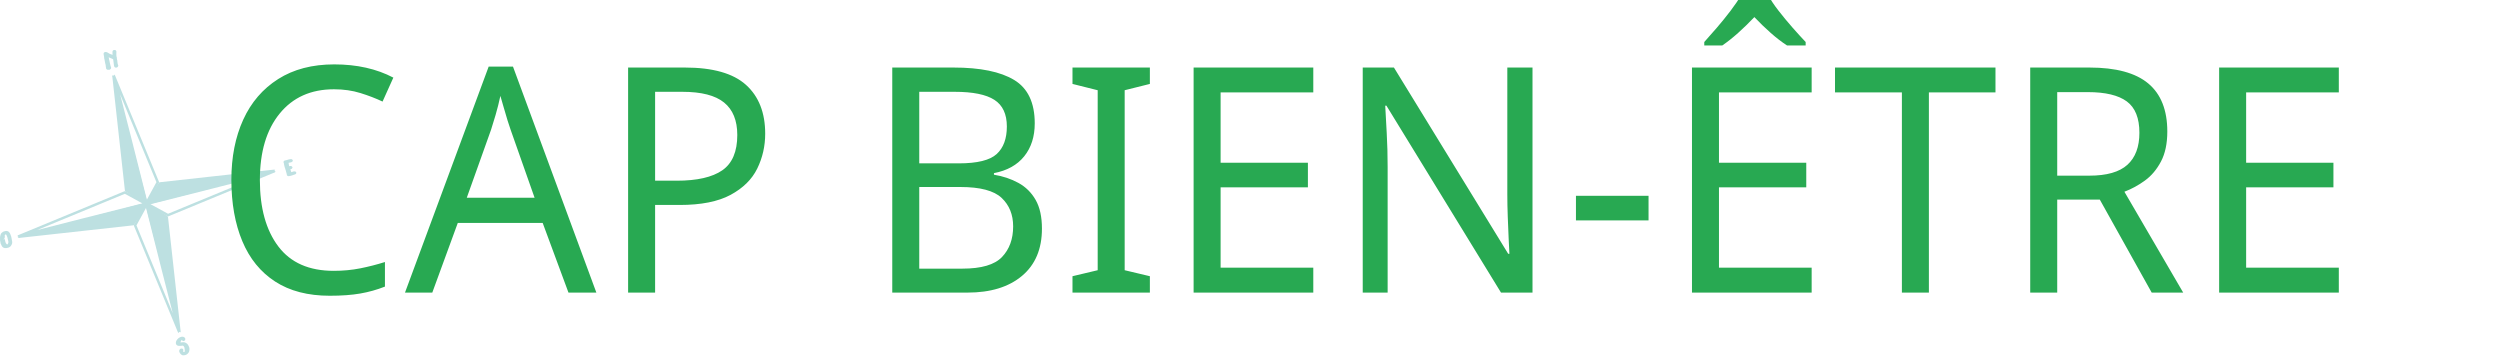
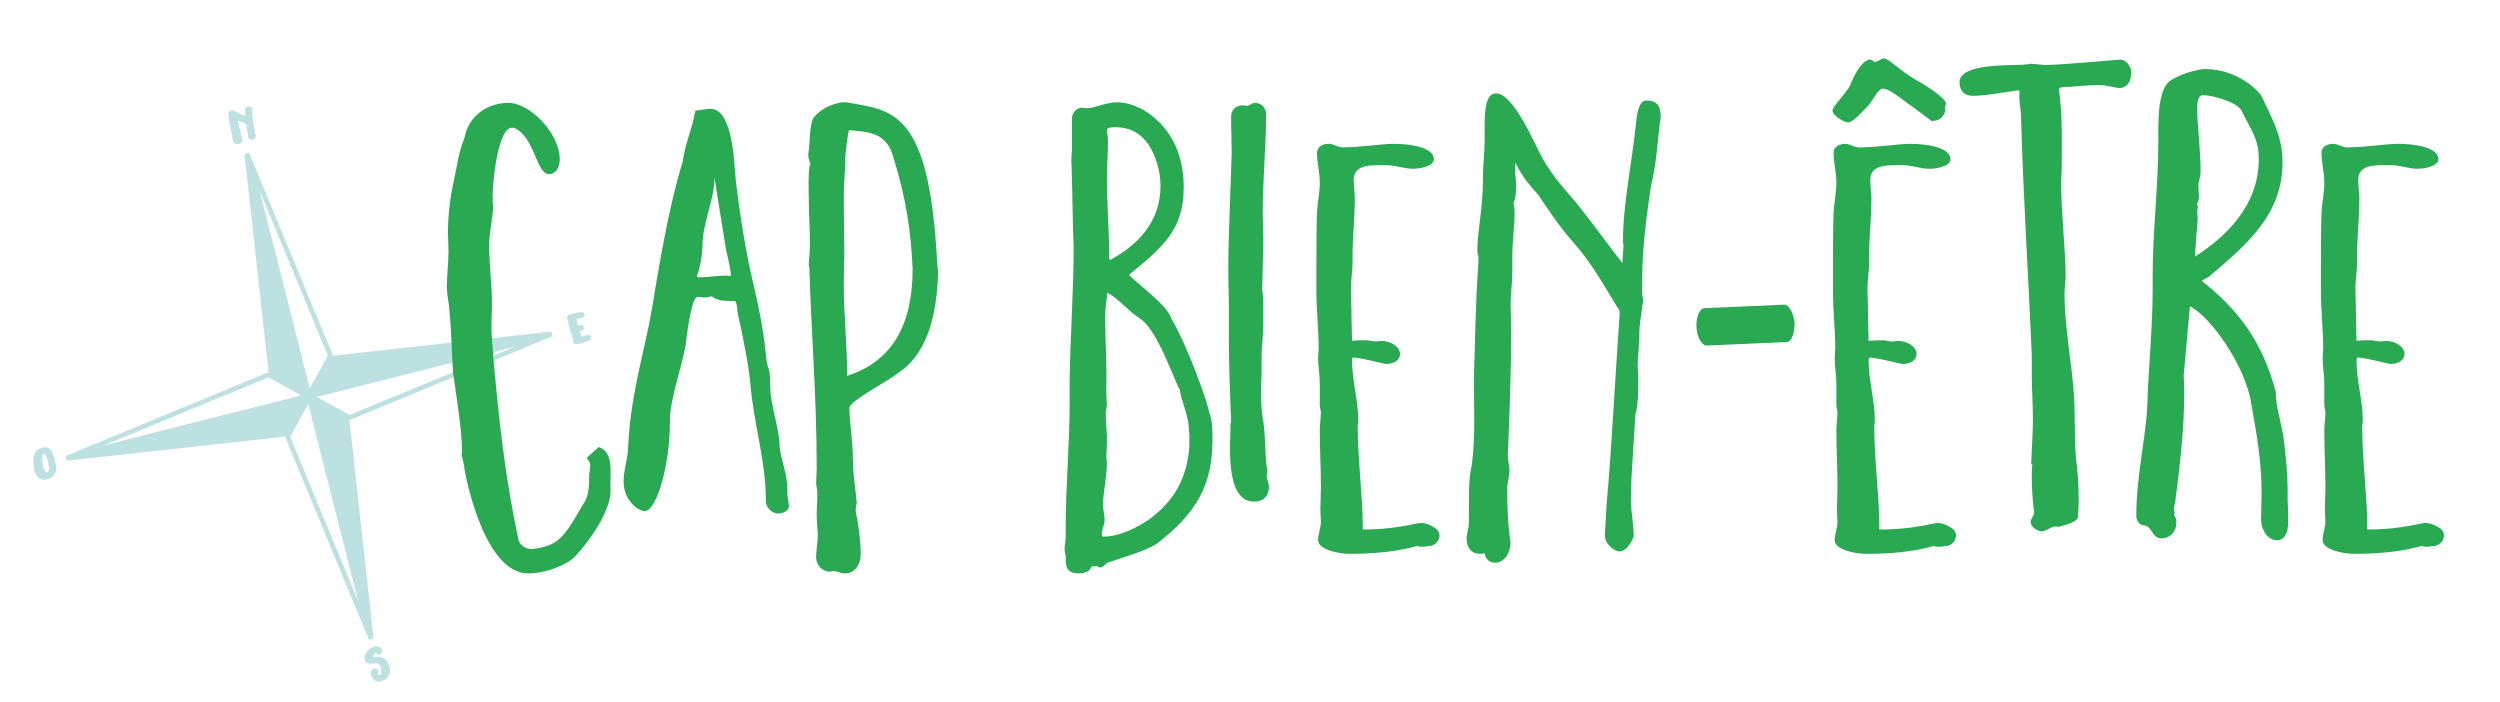
- <svg xmlns="http://www.w3.org/2000/svg" viewBox="0 0 2131.273 302.934">
-   <style type="text/css" id="style122">
-     .st0{fill:#BDE0E1;stroke:#BDE0E1;stroke-width:2.134;stroke-linecap:round;stroke-linejoin:round;stroke-miterlimit:10;} .st1{fill:none;stroke:#BDE0E1;stroke-width:2.134;stroke-linecap:round;stroke-linejoin:round;stroke-miterlimit:10;} .st2{fill:#28A952;} .st3{font-family:'ToolboxHeartstrings';} .st4{font-size:268.726px;} .st5{letter-spacing:2.1;}
-   </style>
-   <g id="g172" transform="translate(-15.0833,-5.685058)">
-     <g id="g128">
-       <path class="st0" d="m 111.82,70.17 10.8,97.81 17.06,10.92 c 0,0 -28.55,-109.14 -27.86,-108.73 z" id="path124" style="fill:#bde0e1;stroke:#bde0e1;stroke-width:2.134;stroke-linecap:round;stroke-linejoin:round;stroke-miterlimit:10" />
-       <path class="st1" d="m 112.05,70.11 37.57,90.95 -9.71,17.78 c 0,0 -27.45,-109.42 -27.86,-108.73 z" id="path126" style="fill:none;stroke:#bde0e1;stroke-width:2.134;stroke-linecap:round;stroke-linejoin:round;stroke-miterlimit:10" />
-     </g>
-     <g id="g134">
-       <path class="st0" d="m 168.05,288.66 -10.8,-97.81 -17.06,-10.92 c 0,0 28.55,109.14 27.86,108.73 z" id="path130" style="fill:#bde0e1;stroke:#bde0e1;stroke-width:2.134;stroke-linecap:round;stroke-linejoin:round;stroke-miterlimit:10" />
-       <path class="st1" d="m 167.82,288.72 -37.57,-90.95 9.71,-17.78 c 0,0 27.45,109.42 27.86,108.73 z" id="path132" style="fill:none;stroke:#bde0e1;stroke-width:2.134;stroke-linecap:round;stroke-linejoin:round;stroke-miterlimit:10" />
-     </g>
-     <g id="g140">
-       <path class="st0" d="m 30.69,207.53 97.81,-10.8 10.92,-17.06 c 0,0 -109.14,28.55 -108.73,27.86 z" id="path136" style="fill:#bde0e1;stroke:#bde0e1;stroke-width:2.134;stroke-linecap:round;stroke-linejoin:round;stroke-miterlimit:10" />
-       <path class="st1" d="m 30.63,207.3 90.95,-37.57 17.78,9.71 c 0,0 -109.42,27.45 -108.73,27.86 z" id="path138" style="fill:none;stroke:#bde0e1;stroke-width:2.134;stroke-linecap:round;stroke-linejoin:round;stroke-miterlimit:10" />
-     </g>
-     <g id="g146">
-       <path class="st0" d="m 249.18,151.3 -97.81,10.8 -10.92,17.06 c 0,0 109.14,-28.55 108.73,-27.86 z" id="path142" style="fill:#bde0e1;stroke:#bde0e1;stroke-width:2.134;stroke-linecap:round;stroke-linejoin:round;stroke-miterlimit:10" />
-       <path class="st1" d="m 249.24,151.53 -90.95,37.57 -17.78,-9.71 c 0,0 109.42,-27.45 108.73,-27.86 z" id="path144" style="fill:none;stroke:#bde0e1;stroke-width:2.134;stroke-linecap:round;stroke-linejoin:round;stroke-miterlimit:10" />
-     </g>
-     <g id="g152">
-       <g id="g150">
-         <path class="st0" d="m 113.2,51.62 c -0.02,0.87 0.01,1.9 0.22,2.73 0.04,0.17 0.1,0.52 0.21,0.58 v 0.11 c 0.01,0.28 -0.02,0.61 0.04,0.85 0,0.02 0.01,0.05 0.02,0.07 0.08,0.3 0.06,0.6 0.14,0.9 0.06,0.12 0.1,0.26 0.13,0.41 0.08,0.31 0.17,0.66 0.1,0.96 l 0.26,1.82 c 0.05,0.2 0.08,0.42 0.13,0.62 0.08,0.33 0.31,0.64 0.4,0.97 0,0.02 -0.14,0.49 -0.62,0.62 -0.14,0.04 -0.75,0.02 -0.82,-0.27 0,-0.02 -0.01,-0.03 -0.01,-0.05 l -0.13,-0.85 c -0.17,-1.84 -0.49,-3.65 -0.71,-5.44 0,-0.02 -0.01,-0.03 -0.01,-0.05 -0.01,-0.05 -0.05,-0.09 -0.12,-0.11 -0.87,-0.46 -1.68,-0.94 -2.69,-1.27 -0.72,-0.22 -1.53,-0.61 -2.08,-0.88 -0.52,-0.17 -0.88,-0.29 -1.31,-0.56 l -0.07,-0.04 c 0.01,0.03 0.01,0.05 0.02,0.08 0.01,0.05 0.03,0.12 0.04,0.17 0.06,0.13 0.1,0.26 0.16,0.38 0.04,0.17 0.06,0.34 -0.02,0.52 0.08,0.08 0.11,0.18 0.13,0.28 0.09,0.36 0.09,0.81 0.19,1.2 0.04,0.15 0.07,0.28 0.11,0.43 0.08,0.31 0.08,0.65 0.15,0.95 0.06,0.25 0.15,0.49 0.21,0.72 0.3,1.16 0.52,2.39 0.73,3.53 0.03,0.12 0.16,0.28 0.19,0.38 0.04,0.17 -0.02,0.38 0.02,0.54 0.13,0.51 0.3,1.03 0.55,1.45 0.07,0.28 -0.13,0.65 -0.64,0.78 -0.25,0.06 -0.51,0.01 -0.53,-0.09 l -0.04,-0.03 c 0,-0.02 0,-0.02 0,-0.02 -0.08,0.04 -0.14,0.05 -0.22,0.07 -0.42,0.11 -0.72,0.01 -0.78,-0.26 -0.03,-0.13 0.04,-0.29 0.01,-0.44 -0.1,-0.5 -0.35,-1.14 -0.27,-1.64 0,-0.83 -0.31,-1.67 -0.51,-2.44 -0.22,-1.09 -0.48,-2.21 -0.61,-3.32 0,-0.02 -0.01,-0.05 -0.02,-0.07 -0.02,-0.07 -0.03,-0.12 -0.07,-0.16 v -0.02 c -0.03,-0.01 -0.04,-0.03 -0.05,-0.06 -0.13,-0.5 -0.04,-1.33 -0.21,-2.01 -0.01,-0.03 -0.02,-0.08 -0.03,-0.13 -0.08,-0.33 -0.09,-0.68 -0.17,-1.01 -0.03,-0.12 -0.06,-0.23 -0.08,-0.33 -0.11,-0.43 -0.26,-1.01 0.3,-1.15 0.9,-0.23 2.31,0.94 2.8,1.22 0.64,0.38 1.45,0.62 1.97,0.8 0.93,0.34 1.81,0.74 2.74,1.1 l -0.07,-0.51 c -0.01,-0.03 -0.05,-0.06 -0.05,-0.09 -0.27,-1.04 -0.11,-2.32 -0.19,-3.44 -0.02,-0.21 -0.06,-0.69 0.34,-0.79 0.59,-0.15 0.78,-0.01 0.85,0.28 -0.05,0.66 0.09,1.33 -0.03,2.01 z" id="path148" style="fill:#bde0e1;stroke:#bde0e1;stroke-width:2.134;stroke-linecap:round;stroke-linejoin:round;stroke-miterlimit:10" />
+ <svg xmlns="http://www.w3.org/2000/svg" viewBox="0 0 1132.19 317.69">
+   <g>
+     <g data-type="compass">
+       <g>
+         <path fill="#bde0e1" stroke="#bde0e1" stroke-width="2.134" stroke-linecap="round" stroke-linejoin="round" stroke-miterlimit="10" d="M111.82,70.17l10.8,97.81l17.06,10.92C139.68,178.9,111.13,69.76,111.82,70.17z" />
+         <path fill="none" stroke="#bde0e1" stroke-width="2.134" stroke-linecap="round" stroke-linejoin="round" stroke-miterlimit="10" d="M112.05,70.11l37.57,90.95l-9.71,17.78C139.91,178.84,112.46,69.42,112.05,70.11z" />
+       </g>
+       <g>
+         <path fill="#bde0e1" stroke="#bde0e1" stroke-width="2.134" stroke-linecap="round" stroke-linejoin="round" stroke-miterlimit="10" d="M168.05,288.66l-10.8-97.81l-17.06-10.92C140.19,179.93,168.74,289.07,168.05,288.66z" />
+         <path fill="none" stroke="#bde0e1" stroke-width="2.134" stroke-linecap="round" stroke-linejoin="round" stroke-miterlimit="10" d="M167.82,288.72l-37.57-90.95l9.71-17.78C139.96,179.99,167.41,289.41,167.82,288.72z" />
+       </g>
+       <g>
+         <path fill="#bde0e1" stroke="#bde0e1" stroke-width="2.134" stroke-linecap="round" stroke-linejoin="round" stroke-miterlimit="10" d="M30.69,207.53l97.81-10.8l10.92-17.06C139.42,179.67,30.28,208.22,30.69,207.53z" />
+         <path fill="none" stroke="#bde0e1" stroke-width="2.134" stroke-linecap="round" stroke-linejoin="round" stroke-miterlimit="10" d="M30.63,207.3l90.95-37.57l17.78,9.71C139.36,179.44,29.94,206.89,30.63,207.3z" />
+       </g>
+       <g>
+         <path fill="#bde0e1" stroke="#bde0e1" stroke-width="2.134" stroke-linecap="round" stroke-linejoin="round" stroke-miterlimit="10" d="M249.18,151.3l-97.81,10.8l-10.92,17.06C140.45,179.16,249.59,150.61,249.18,151.3z" />
+         <path fill="none" stroke="#bde0e1" stroke-width="2.134" stroke-linecap="round" stroke-linejoin="round" stroke-miterlimit="10" d="M249.24,151.53l-90.95,37.57l-17.78-9.71C140.51,179.39,249.93,151.94,249.24,151.53z" />
+       </g>
+       <g>
+         <g>
+           <path fill="#bde0e1" stroke="#bde0e1" stroke-width="2.134" stroke-linecap="round" stroke-linejoin="round" stroke-miterlimit="10" d="M113.2,51.62c-0.02,0.87,0.01,1.9,0.22,2.73c0.04,0.17,0.1,0.52,0.21,0.58v0.11 c0.01,0.28-0.02,0.61,0.04,0.85c0,0.02,0.01,0.05,0.02,0.07c0.08,0.3,0.06,0.6,0.14,0.9c0.06,0.12,0.1,0.26,0.13,0.41 c0.08,0.31,0.17,0.66,0.1,0.96l0.26,1.82c0.05,0.2,0.08,0.42,0.13,0.62c0.08,0.33,0.31,0.64,0.4,0.97 c0,0.02-0.14,0.49-0.62,0.62c-0.14,0.04-0.75,0.02-0.82-0.27c0-0.02-0.01-0.03-0.01-0.05l-0.13-0.85 c-0.17-1.84-0.49-3.65-0.71-5.44c0-0.02-0.01-0.03-0.01-0.05c-0.01-0.05-0.05-0.09-0.12-0.11c-0.87-0.46-1.68-0.94-2.69-1.27 c-0.72-0.22-1.53-0.61-2.08-0.88c-0.52-0.17-0.88-0.29-1.31-0.56l-0.07-0.04c0.01,0.03,0.01,0.05,0.02,0.08 c0.01,0.05,0.03,0.12,0.04,0.17c0.06,0.13,0.1,0.26,0.16,0.38c0.04,0.17,0.06,0.34-0.02,0.52c0.08,0.08,0.11,0.18,0.13,0.28 c0.09,0.36,0.09,0.81,0.19,1.2c0.04,0.15,0.07,0.28,0.11,0.43c0.08,0.31,0.08,0.65,0.15,0.95c0.06,0.25,0.15,0.49,0.21,0.72 c0.3,1.16,0.52,2.39,0.73,3.53c0.03,0.12,0.16,0.28,0.19,0.38c0.04,0.17-0.02,0.38,0.02,0.54c0.13,0.51,0.3,1.03,0.55,1.45 c0.07,0.28-0.13,0.65-0.64,0.78c-0.25,0.06-0.51,0.01-0.53-0.09l-0.04-0.03c0-0.02,0-0.02,0-0.02 c-0.08,0.04-0.14,0.05-0.22,0.07c-0.42,0.11-0.72,0.01-0.78-0.26c-0.03-0.13,0.04-0.29,0.01-0.44c-0.1-0.5-0.35-1.14-0.27-1.64 c0-0.83-0.31-1.67-0.51-2.44c-0.22-1.09-0.48-2.21-0.61-3.32c0-0.02-0.01-0.05-0.02-0.07c-0.02-0.07-0.03-0.12-0.07-0.16v-0.02 c-0.03-0.01-0.04-0.03-0.05-0.06c-0.13-0.5-0.04-1.33-0.21-2.01c-0.01-0.03-0.02-0.08-0.03-0.13c-0.08-0.33-0.09-0.68-0.17-1.01 c-0.03-0.12-0.06-0.23-0.08-0.33c-0.11-0.43-0.26-1.01,0.3-1.15c0.9-0.23,2.31,0.94,2.8,1.22c0.64,0.38,1.45,0.62,1.97,0.8 c0.93,0.34,1.81,0.74,2.74,1.1l-0.07-0.51c-0.01-0.03-0.05-0.06-0.05-0.09c-0.27-1.04-0.11-2.32-0.19-3.44 c-0.02-0.21-0.06-0.69,0.34-0.79c0.59-0.15,0.78-0.01,0.85,0.28C113.18,50.27,113.32,50.94,113.2,51.62z" />
+         </g>
+       </g>
+       <g>
+         <g>
+           <path fill="#bde0e1" stroke="#bde0e1" stroke-width="2.134" stroke-linecap="round" stroke-linejoin="round" stroke-miterlimit="10" d="M175.42,304.61c-0.12,0.23-0.11,0.49-0.21,0.69c-0.55,0.88-1.14,1.74-2.63,2.12 c-0.65,0.17-1.89,0.24-2.24-0.2c-0.29-0.33-0.75-0.6-0.95-1.03c-0.14-0.3-0.36-0.58-0.44-0.89c-0.11-0.45,0.06-1.28,0.71-1.45 c0.39-0.1,0.64,0.05,0.7,0.28c0.07,0.26-0.59,0.52-0.49,0.9c0.14,0.56,0.93,1.75,1.73,1.73c0.29-0.02,0.59-0.05,0.84-0.11 s0.52-0.2,0.78-0.36l0.08-0.02c0.68-0.37,0.33-1.74,0.31-2.07c-0.05-0.32,0.01-0.66-0.06-0.94c-0.01-0.03-0.01-0.05-0.02-0.08 c-0.12-0.46-0.1-0.98-0.18-1.54c-0.35-0.65-0.51-1.4-1.31-1.83c-0.28-0.14-0.74-0.55-0.92-0.56c-2.25,0.22-4.64,0.7-5.01-0.74 c-0.41-1.59,1.39-4.04,3.72-4.64c0.82-0.21,2.01,0,2.21,0.79c0.1,0.38-0.07,0.65-0.44,0.75c-0.37,0.09-0.43-0.38-0.53-0.57 c-0.15-0.24-0.72-0.36-1-0.29c-0.31,0.08-1.18,0.64-1.16,0.61c-0.06,0.24-0.44,0.52-0.43,0.55c-0.41,0.72-0.65,1.44-0.48,2.11 c0.02,0.08,0.04,0.17,0.09,0.24l0.03,0.12c0,0.02-0.02,0.02-0.02,0.04c0.04,0.15,0.23,0.19,0.25,0.29 c0.01,0.03,0.02,0.07,0,0.11l0.02,0.07c0,0.02-0.02,0.02-0.02,0.04c0-0.02,2.56-0.2,2.84-0.24c1-0.08,1.75,0.41,1.92,0.49 c1.21,0.5,1.69,1.91,1.94,2.32c0.19,0.29,0.28,0.62,0.36,0.93s0.13,0.64,0.13,0.97C175.52,303.71,175.53,304.25,175.42,304.61z" />
+         </g>
+       </g>
+       <g>
+         <g>
+           <path fill="#bde0e1" stroke="#bde0e1" stroke-width="2.134" stroke-linecap="round" stroke-linejoin="round" stroke-miterlimit="10" d="M23.72,208.08c0.31,1.21,0.43,2.74,0.66,3.64c0.01,0.05,0.03,0.1,0.04,0.15c0.23,0.91-0.53,2.39-0.76,2.63 c-0.13,0.18-0.28,0.44-0.59,0.63c-0.36,0.22-0.44,0.38-1.26,0.69c-0.48,0.12-1,0.19-1.39,0.29c-0.03,0.01-0.06,0.01-0.08,0.02 c-0.86,0.17-0.92-0.1-1.7-0.2c-0.79-0.4-1.17-1.04-1.43-1.71l0.03-0.01l-0.32-0.68c-0.13-0.04-0.27-0.58-0.31-0.75 c-0.14-0.56-0.16-1.21-0.3-1.76c-0.03-0.13-0.06-0.25-0.1-0.38c-0.05-1.61-0.23-2.89,0.42-4.66c0.3-0.83,0.23-0.87,1.61-1.79 c0.53-0.15,0.88-0.31,1.44-0.46c2.16-0.55,2.9,1.25,3.18,1.88c0.35,0.77,0.64,1.55,0.84,2.34 C23.7,207.99,23.71,208.04,23.72,208.08z M22.9,209.79c-0.06-0.11-0.09-0.22-0.12-0.34c-0.02-0.07-0.03-0.13-0.05-0.2 c-0.04-0.15-0.08-0.3-0.11-0.45c0.03-0.22-0.11-0.66-0.19-0.96c-0.14-0.55-0.43-1.11-0.64-1.67c-0.27-0.69-0.43-1.11-1.34-1.74 c-0.11-0.08-0.17-0.1-0.34-0.05c-0.03,0.01-0.06,0.01-0.08,0.02c-0.09,0-0.14,0.02-0.2,0.03c-1.63,0.42-1.88,1.77-1.74,2.32 c0.15,0.6-0.02,1.2-0.03,1.19c0.02,0.07,0.07,0.26-0.09,0.46c-0.09,0.01,0.46,1.68,0.37,2.27c0.01,0.16,0.02,0.3,0.05,0.43 c0.02,0.08,0.04,0.17,0.06,0.23c0.05,0.2,0.07,0.4,0.12,0.6c0.22,0.86,0.45,1.63,1.52,2.66c0.23,0.29,0.33,0.6,1.07,0.66 l0.08-0.02c1.66-0.51,1.86-1.99,2.01-2.58c0.1-0.45,0.05-1.2-0.02-1.37c-0.05-0.18-0.13-0.37-0.17-0.56 c-0.06-0.25-0.19-0.73-0.13-0.85L22.9,209.79z" />
+         </g>
+       </g>
+       <g>
+         <g>
+           <path fill="#bde0e1" stroke="#bde0e1" stroke-width="2.134" stroke-linecap="round" stroke-linejoin="round" stroke-miterlimit="10" d="M266.65,152.97c0.04,0.15-0.15,0.36-0.49,0.44c-0.03,0.01-0.06,0.01-0.06,0.01 c-0.08,0.04-0.16,0.06-0.25,0.08c-0.03,0.01-0.2,0.05-0.2,0.03l0.02-0.02c-1.05,0.46-2.27,0.83-3.4,1.12 c-0.51,0.13-1.58,0.28-1.64,0.02c-0.04-0.17,0.05-0.4,0.01-0.55c-0.03-0.12-0.09-0.22-0.12-0.34c-0.05-0.2-0.07-0.4-0.13-0.62 c-0.14-0.53-0.32-1.01-0.47-1.59c-0.04-0.17-0.03-0.34-0.07-0.51c-0.05-0.08-0.09-0.13-0.11-0.2l-0.16-0.61 c-0.06-0.21-0.2-0.42-0.25-0.64c-0.03-0.1-0.02-0.21-0.05-0.31c-0.13-0.51-0.38-1.01-0.51-1.53l-0.19-0.74 c-0.13-0.51-0.25-0.99-0.35-1.5c-0.04-0.27,0-0.58-0.07-0.86c-0.07-0.26-0.28-0.51-0.35-0.79c-0.03-0.12,0.11-0.29,0.53-0.4 c0.23-0.06,0.48-0.02,0.7-0.07c0.87-0.22,1.94-0.6,2.53-0.75c0.73-0.19,2.02-0.43,2.11-0.08c0.05,0.18-0.55,0.42-0.97,0.53 c-0.45,0.12-0.9,0.12-1.35,0.24c-0.79,0.2-1.64,0.38-1.52,0.83c0.05,0.18,0.15,0.35,0.19,0.52c0.11,0.45,0.14,0.9,0.25,1.45 c0.03,0.12,0.06,0.21,0.08,0.33c0.07,0.26,0.05,0.53,0.11,0.78c0.05,0.2,0.13,0.37,0.18,0.57c0.01,0.05,0.03,0.1,0.04,0.15 c0.06,0.23,0.15,0.47,0.21,0.69c0,0.02,0,0.02,0,0.02c0.25-0.08,0.53-0.15,0.75-0.21c0.17-0.03,0.32-0.05,0.49-0.09 c0.06-0.01,0.14-0.05,0.19-0.07c0.51-0.13,1-0.08,1.05,0.12c0.04,0.17-0.21,0.35-0.63,0.46c-0.61,0.08-1.08,0.12-1.68,0.24 c-0.03,0.01-0.05,0.05-0.03,0.1c0.14,0.53,0.61,1.08,0.72,1.54c0.02,0.07,0.03,0.13,0.02,0.21c0.24,0.93,0.76,1.92,0.97,2.73 c0.01,0.03,0.02,0.07,0.03,0.1c0.93-0.24,1.73-0.5,2.63-0.85c0.08-0.02,0.14-0.05,0.22-0.07c0.25-0.06,0.52-0.06,0.77-0.04 C266.56,152.84,266.63,152.9,266.65,152.97z" />
+         </g>
      </g>
    </g>
-     <g id="g158">
-       <g id="g156">
-         <path class="st0" d="m 175.42,304.61 c -0.12,0.23 -0.11,0.49 -0.21,0.69 -0.55,0.88 -1.14,1.74 -2.63,2.12 -0.65,0.17 -1.89,0.24 -2.24,-0.2 -0.29,-0.33 -0.75,-0.6 -0.95,-1.03 -0.14,-0.3 -0.36,-0.58 -0.44,-0.89 -0.11,-0.45 0.06,-1.28 0.71,-1.45 0.39,-0.1 0.64,0.05 0.7,0.28 0.07,0.26 -0.59,0.52 -0.49,0.9 0.14,0.56 0.93,1.75 1.73,1.73 0.29,-0.02 0.59,-0.05 0.84,-0.11 0.25,-0.06 0.52,-0.2 0.78,-0.36 l 0.08,-0.02 c 0.68,-0.37 0.33,-1.74 0.31,-2.07 -0.05,-0.32 0.01,-0.66 -0.06,-0.94 -0.01,-0.03 -0.01,-0.05 -0.02,-0.08 -0.12,-0.46 -0.1,-0.98 -0.18,-1.54 -0.35,-0.65 -0.51,-1.4 -1.31,-1.83 -0.28,-0.14 -0.74,-0.55 -0.92,-0.56 -2.25,0.22 -4.64,0.7 -5.01,-0.74 -0.41,-1.59 1.39,-4.04 3.72,-4.64 0.82,-0.21 2.01,0 2.21,0.79 0.1,0.38 -0.07,0.65 -0.44,0.75 -0.37,0.09 -0.43,-0.38 -0.53,-0.57 -0.15,-0.24 -0.72,-0.36 -1,-0.29 -0.31,0.08 -1.18,0.64 -1.16,0.61 -0.06,0.24 -0.44,0.52 -0.43,0.55 -0.41,0.72 -0.65,1.44 -0.48,2.11 0.02,0.08 0.04,0.17 0.09,0.24 l 0.03,0.12 c 0,0.02 -0.02,0.02 -0.02,0.04 0.04,0.15 0.23,0.19 0.25,0.29 0.01,0.03 0.02,0.07 0,0.11 l 0.02,0.07 c 0,0.02 -0.02,0.02 -0.02,0.04 0,-0.02 2.56,-0.2 2.84,-0.24 1,-0.08 1.75,0.41 1.92,0.49 1.21,0.5 1.69,1.91 1.94,2.32 0.19,0.29 0.28,0.62 0.36,0.93 0.08,0.31 0.13,0.64 0.13,0.97 -0.02,0.51 -0.01,1.05 -0.12,1.41 z" id="path154" style="fill:#bde0e1;stroke:#bde0e1;stroke-width:2.134;stroke-linecap:round;stroke-linejoin:round;stroke-miterlimit:10" />
-       </g>
-     </g>
-     <g id="g164">
-       <g id="g162">
-         <path class="st0" d="m 23.72,208.08 c 0.31,1.21 0.43,2.74 0.66,3.64 0.01,0.05 0.03,0.1 0.04,0.15 0.23,0.91 -0.53,2.39 -0.76,2.63 -0.13,0.18 -0.28,0.44 -0.59,0.63 -0.36,0.22 -0.44,0.38 -1.26,0.69 -0.48,0.12 -1,0.19 -1.39,0.29 -0.03,0.01 -0.06,0.01 -0.08,0.02 -0.86,0.17 -0.92,-0.1 -1.7,-0.2 -0.79,-0.4 -1.17,-1.04 -1.43,-1.71 l 0.03,-0.01 -0.32,-0.68 c -0.13,-0.04 -0.27,-0.58 -0.31,-0.75 -0.14,-0.56 -0.16,-1.21 -0.3,-1.76 -0.03,-0.13 -0.06,-0.25 -0.1,-0.38 -0.05,-1.61 -0.23,-2.89 0.42,-4.66 0.3,-0.83 0.23,-0.87 1.61,-1.79 0.53,-0.15 0.88,-0.31 1.44,-0.46 2.16,-0.55 2.9,1.25 3.18,1.88 0.35,0.77 0.64,1.55 0.84,2.34 0,0.04 0.01,0.09 0.02,0.13 z m -0.82,1.71 c -0.06,-0.11 -0.09,-0.22 -0.12,-0.34 -0.02,-0.07 -0.03,-0.13 -0.05,-0.2 -0.04,-0.15 -0.08,-0.3 -0.11,-0.45 0.03,-0.22 -0.11,-0.66 -0.19,-0.96 -0.14,-0.55 -0.43,-1.11 -0.64,-1.67 -0.27,-0.69 -0.43,-1.11 -1.34,-1.74 -0.11,-0.08 -0.17,-0.1 -0.34,-0.05 -0.03,0.01 -0.06,0.01 -0.08,0.02 -0.09,0 -0.14,0.02 -0.2,0.03 -1.63,0.42 -1.88,1.77 -1.74,2.32 0.15,0.6 -0.02,1.2 -0.03,1.19 0.02,0.07 0.07,0.26 -0.09,0.46 -0.09,0.01 0.46,1.68 0.37,2.27 0.01,0.16 0.02,0.3 0.05,0.43 0.02,0.08 0.04,0.17 0.06,0.23 0.05,0.2 0.07,0.4 0.12,0.6 0.22,0.86 0.45,1.63 1.52,2.66 0.23,0.29 0.33,0.6 1.07,0.66 l 0.08,-0.02 c 1.66,-0.51 1.86,-1.99 2.01,-2.58 0.1,-0.45 0.05,-1.2 -0.02,-1.37 -0.05,-0.18 -0.13,-0.37 -0.17,-0.56 -0.06,-0.25 -0.19,-0.73 -0.13,-0.85 z" id="path160" style="fill:#bde0e1;stroke:#bde0e1;stroke-width:2.134;stroke-linecap:round;stroke-linejoin:round;stroke-miterlimit:10" />
-       </g>
-     </g>
-     <g id="g170">
-       <g id="g168">
-         <path class="st0" d="m 266.65,152.97 c 0.04,0.15 -0.15,0.36 -0.49,0.44 -0.03,0.01 -0.06,0.01 -0.06,0.01 -0.08,0.04 -0.16,0.06 -0.25,0.08 -0.03,0.01 -0.2,0.05 -0.2,0.03 l 0.02,-0.02 c -1.05,0.46 -2.27,0.83 -3.4,1.12 -0.51,0.13 -1.58,0.28 -1.64,0.02 -0.04,-0.17 0.05,-0.4 0.01,-0.55 -0.03,-0.12 -0.09,-0.22 -0.12,-0.34 -0.05,-0.2 -0.07,-0.4 -0.13,-0.62 -0.14,-0.53 -0.32,-1.01 -0.47,-1.59 -0.04,-0.17 -0.03,-0.34 -0.07,-0.51 -0.05,-0.08 -0.09,-0.13 -0.11,-0.2 l -0.16,-0.61 c -0.06,-0.21 -0.2,-0.42 -0.25,-0.64 -0.03,-0.1 -0.02,-0.21 -0.05,-0.31 -0.13,-0.51 -0.38,-1.01 -0.51,-1.53 l -0.19,-0.74 c -0.13,-0.51 -0.25,-0.99 -0.35,-1.5 -0.04,-0.27 0,-0.58 -0.07,-0.86 -0.07,-0.26 -0.28,-0.51 -0.35,-0.79 -0.03,-0.12 0.11,-0.29 0.53,-0.4 0.23,-0.06 0.48,-0.02 0.7,-0.07 0.87,-0.22 1.94,-0.6 2.53,-0.75 0.73,-0.19 2.02,-0.43 2.11,-0.08 0.05,0.18 -0.55,0.42 -0.97,0.53 -0.45,0.12 -0.9,0.12 -1.35,0.24 -0.79,0.2 -1.64,0.38 -1.52,0.83 0.05,0.18 0.15,0.35 0.19,0.52 0.11,0.45 0.14,0.9 0.25,1.45 0.03,0.12 0.06,0.21 0.08,0.33 0.07,0.26 0.05,0.53 0.11,0.78 0.05,0.2 0.13,0.37 0.18,0.57 0.01,0.05 0.03,0.1 0.04,0.15 0.06,0.23 0.15,0.47 0.21,0.69 0,0.02 0,0.02 0,0.02 0.25,-0.08 0.53,-0.15 0.75,-0.21 0.17,-0.03 0.32,-0.05 0.49,-0.09 0.06,-0.01 0.14,-0.05 0.19,-0.07 0.51,-0.13 1,-0.08 1.05,0.12 0.04,0.17 -0.21,0.35 -0.63,0.46 -0.61,0.08 -1.08,0.12 -1.68,0.24 -0.03,0.01 -0.05,0.05 -0.03,0.1 0.14,0.53 0.61,1.08 0.72,1.54 0.02,0.07 0.03,0.13 0.02,0.21 0.24,0.93 0.76,1.92 0.97,2.73 0.01,0.03 0.02,0.07 0.03,0.1 0.93,-0.24 1.73,-0.5 2.63,-0.85 0.08,-0.02 0.14,-0.05 0.22,-0.07 0.25,-0.06 0.52,-0.06 0.77,-0.04 0.16,0 0.23,0.06 0.25,0.13 z" id="path166" style="fill:#bde0e1;stroke:#bde0e1;stroke-width:2.134;stroke-linecap:round;stroke-linejoin:round;stroke-miterlimit:10" />
+     <g>
+       <g enable-background="new" data-type="font">
+         <path fill="#28a952" d="M259.13,253.24c-4.6,3.49-13.04,6.45-19.95,6.45c-21.48,0-29.66-51.06-28.9-48.1 c-0.26-1.88-1.28-5.38-1.28-5.91c0-0.27,0.26-0.27,0.26-0.54c0-11.02-2.56-24.99-4.09-36.55c-0.77-11.29-0.77-24.45-2.56-35.2 c0-0.81-0.26-1.88-0.26-2.96c0-5.64,0.77-11.02,0.77-16.66c0-2.69-0.26-5.37-0.26-8.33c0-7.52,1.02-16.66,2.81-24.19 c1.53-7.26,2.05-12.36,4.6-18.54c2.05-11.02,11.25-16.12,19.95-16.12c9.97,0,23.27,13.97,23.27,25.53c0,3.76-1.79,6.72-4.86,6.72 c-5.88,0-6.39-16.93-15.85-20.96c-0.26,0-0.51,0-1.02,0c-6.14,0-8.69,23.92-8.69,31.44c0,0.27,0.26,0.27,0.26,0.54 c-0.26,0.54-0.26,0.81-0.26,1.07c0,0.81,0.26,1.34,0.26,2.15c0,5.37-1.79,11.82-1.79,18c0,9.14,1.28,18,1.28,27.14 c0,2.96-0.26,5.91-0.26,8.6c0,2.15,0,4.3,0.26,6.72l0.51,7.52c2.56,28.22,5.11,53.48,11.51,83.57c0.51,2.15,3.32,4.03,5.88,4.03 c12.53-1.34,14.83-5.64,23.27-20.15c2.3-2.96,2.81-7.26,2.81-11.55c0-0.54,0-1.34,0-1.88c0.26-1.34,0.51-3.22,0.51-4.3 c0-0.81-0.26-1.61-1.53-3.49l5.37-4.84c7.42,2.42,4.86,13.17,5.37,19.89C276.52,233.63,262.2,250.82,259.13,253.24z" />
+         <path fill="#28a952" d="M357.32,229.06c0,1.61-1.53,3.49-5.11,3.49c-2.3,0-5.37-2.42-5.37-5.64c0-0.27,0-0.54,0-0.81 c0-16.66-5.37-34.13-6.9-51.06c-0.77-9.14-2.81-18.54-4.6-27.68c-0.51-2.42-1.53-5.64-1.53-8.33l-0.51-2.15 c-0.51-0.81-0.77-0.54-0.77-0.54c-0.77,0-1.53,0-2.3,0l-3.58-0.27c-1.53-0.27-2.81-0.81-4.35-1.88c-1.02,0.27-2.3,0.54-3.32,0.54 l-3.07-0.27c-3.07,0-5.37,21.5-5.37,21.77c-2.05,11.02-7.16,24.72-7.16,34.4c0,0.27,0,0.81,0,1.08 c0,17.47-5.63,39.77-11.51,39.77c-2.3,0-9.46-4.3-9.46-13.44c0-5.37,2.05-11.02,2.05-15.32c1.02-24.19,7.42-43.26,10.74-62.61 c3.58-21.77,7.67-46.22,13.81-66.37c0-0.27,0.26-0.54,0.26-0.81v-0.27c1.02-7.79,4.09-13.71,5.63-22.57 c3.32-0.27,4.86-0.81,6.9-0.81c10.74,0,10.74,27.68,11.51,33.32c2.05,16.39,4.6,32.52,8.18,47.3 c5.63,24.19,4.86,30.37,6.14,35.74c1.79,4.03,0.77,9.14,1.53,13.97c1.02,6.72,3.07,13.44,3.84,20.42c0,0.27,0,0.54,0,0.81 c0,5.64,3.58,13.17,3.58,20.69c0,0.81,0,1.34,0,1.88c0,1.61,0.51,2.69,0.51,4.3C357.07,228.25,357.32,228.52,357.32,229.06z M328.68,112.43c-1.79-10.75-3.32-21.23-5.11-31.98c0,9.41-4.6,18.54-5.37,28.75c0,3.22-0.51,10.75-2.56,15.59 c0,0.54,0.26,0.81,0.77,0.81c4.35,0,8.69-0.81,13.04-0.81c0.51,0,1.02,0.27,1.53,0.27C330.98,121.3,329.45,116.46,328.68,112.43z " />
+         <path fill="#28a952" d="M407.19,168.59c-4.35,3.76-22.5,12.9-22.5,16.12c0,6.72,1.53,14.51,1.53,22.04c0,6.18,0.77,12.09,1.53,18.27 v1.08c0,0.27,0.26,0.54,0.26,1.07c0,1.08-0.51,2.42-0.51,4.3c1.28,5.91,2.3,13.44,2.3,19.35c0,5.11-2.81,8.87-7.16,8.87 c-2.05,0-3.32-1.08-5.11-1.08c-0.77,0-1.28,0.27-1.79,0.27c-3.32,0-6.14-2.96-6.14-6.45c0-3.22,0.77-6.72,0.77-10.48 c-0.26-3.22-0.51-6.45-0.51-9.67c0-2.15,0.26-4.03,0.26-5.91v-3.22c0-0.27,0-0.54,0-0.54c0-1.07-0.51-2.42-0.51-4.03 c0-2.15,0.26-4.3,0.26-6.18c0-33.86-2.56-62.61-3.32-90.83c0-0.54,0-0.81-0.26-1.07v-1.61c0.26-2.69,0.51-5.64,0.51-8.33 c0-6.45-0.51-12.9-0.51-19.35c0-3.49-0.51-15.59,0.77-16.93c-0.77-1.61-1.02-3.22-1.02-4.57c1.02-5.37,0.26-12.9,2.56-16.66 c3.58-4.03,7.93-5.91,12.79-6.72h2.05c20.2,3.76,37.34,2.69,40.92,71.75c0.26,1.88,0.26,4.03,0.51,5.11 C424.32,140.92,420.74,159.46,407.19,168.59z M404.12,69.7c-3.32-9.94-11.51-9.94-19.44-10.75c-0.77,0-1.53,9.67-2.05,13.71h0.26 c-0.51,8.87-0.77,13.17-0.77,18c0,8.33,0.26,16.39,0.26,24.45c0,4.57-0.26,8.87-0.26,13.17c0,13.97,1.53,27.95,1.53,41.92 c20.2-6.45,29.66-22.84,29.66-48.37C412.56,105.71,410.77,90.93,404.12,69.7z" />
+         <path fill="#28a952" d="M549.11,198.96c0,20.15-6.65,33.05-25.57,47.56c-6.9,3.76-14.32,5.64-21.99,8.33 c-1.79,1.08-1.79,2.15-3.32,2.15c-0.77,0-1.79-0.81-1.53-0.81c-0.26,0-0.26,0-0.51,0.27c-0.77,0-1.53,0-2.05,0.27V257 c-0.77,1.88-3.07,2.69-5.63,2.69c-4.35,0-5.88-1.88-5.88-6.18v-1.61c-0.26-1.08-0.51-2.42-0.51-3.49c0-1.61,0.51-3.49,0.51-5.11 c0-0.27,0-0.81,0-1.07v-3.49c0-18.81,1.79-37.89,1.79-56.43c0-3.22,0-6.45,0-9.67c0.26-20.15,1.79-40.31,1.79-60.46 c-0.51-13.44-0.51-26.33-1.02-40.04c0-1.34,0.26-2.96,0.26-4.3V54.39v-1.34c0.51-2.42,2.3-4.3,4.6-4.3c0.77,0,1.53,0.27,2.3,0.27 c3.07,0,8.69-2.69,13.3-2.69c3.84,0,7.42,1.07,11.25,2.96c8.44,4.57,19.18,15.05,19.18,35.47c0,18.81-8.69,26.6-24.55,39.5 c0,0,0,0.27-0.26,0.27c5.88,5.64,17.39,13.97,19.18,19.62c8.69,15.32,15.85,37.62,15.85,37.62c0.77,3.22,2.56,8.33,2.56,10.48 C549.11,194.66,549.11,196.81,549.11,198.96z M538.62,196.81l-0.26-3.49c-0.51-6.18-3.07-10.75-4.09-16.93l-0.26-0.27 c-4.6-10.21-10.74-27.41-17.9-31.98c-4.86-2.96-9.72-9.14-14.58-11.56c-0.51,3.76-1.02,7.52-1.02,11.29 c0,10.21,0.77,20.42,0.51,30.63c0,1.08,0,2.15,0,3.49c0,1.88,0.26,3.49,0.26,5.11s-0.51,2.69-0.51,4.03 c0,3.49,0.26,6.72,0.51,9.94c0,3.22,0,6.45-0.26,9.41c0,1.07,0.26,2.15,0.26,3.22c0,6.45-1.79,13.44-1.79,19.62 c0.26,2.15,0.77,4.3,0.77,6.45c0,1.61-1.28,4.03-1.28,6.18c0,0.81,0.26,1.08,0.77,1.08c9.97,0,20.71-7.79,21.74-8.6 c11-8.6,15.85-18.27,17.13-31.71V196.81z M505.12,57.61c-1.28,0-3.84,0-3.84,1.34c0.26,1.61,0.51,3.49,0.51,5.11 c0,5.64-0.51,11.55-0.51,17.2c0,11.29,1.02,22.3,1.02,33.59c0,1.07,0,2.15,0.26,2.96c12.79-6.72,23.01-17.47,23.01-33.59 c0-3.49-0.51-6.72-1.53-10.21C521.49,65.94,516.63,57.61,505.12,57.61z" />
+         <path fill="#28a952" d="M574.68,220.73c0,1.88-1.02,6.45-6.65,6.45c-13.55,0-10.74-26.07-10.74-35.74h0.26 c-0.51-12.63-1.02-25.8-1.02-37.62c0-5.37,0-10.75,0-15.85c0-4.84-0.26-9.67-0.26-14.51c0-18,1.02-35.74,1.53-54.28 c0-5.37-0.26-10.21-0.26-16.39c0-3.22,2.3-5.11,5.37-5.11c0.51,0,1.28,0.27,1.79,0.27c1.02,0,2.3-1.34,3.58-1.34 c3.84,0,5.11,3.22,5.11,5.11c0,15.05-1.53,29.29-1.53,44.34c0,4.03,0.26,8.06,0.26,12.09c0,1.07,0,1.88,0,2.96l-0.51,20.42 c0.51,2.42,0.51,4.57,0.51,6.99c0,2.15,0,4.3,0,6.72c0,0.81,0,1.61,0,2.42c0,4.3-0.77,8.87-0.77,13.17c0,1.34,0,2.69,0,4.03 c0,3.49,0,6.72-0.26,10.21c0,2.42,0,12.09,0.77,12.9h-0.26c1.79,8.06,1.02,17.74,2.3,24.99c0,0.81-0.26,1.88-0.26,2.96 c0,0.27,0.26,0.81,0.26,1.08C574.17,218.04,574.68,219.38,574.68,220.73z" />
+         <path fill="#28a952" d="M651.9,242.49c0,2.42-2.05,4.84-5.11,4.84c-0.26,0-0.51,0-0.51,0c-0.77,0.27-1.53,0.27-2.3,0.27 c-0.26,0-1.79,0-1.79-0.27l0.26-0.27c-9.97,2.96-21.23,3.76-31.46,3.76c-4.6,0-14.06-1.88-14.06-6.18c0-2.69,1.28-5.91,1.28-8.33 c0-1.88-0.26-3.76-0.26-5.64c0-3.22,0.26-6.45,0.26-9.94c0-8.6-0.51-16.66-0.51-26.07c0-2.69,0.51-5.37,0.51-8.06 c-0.26-1.34-0.51-2.42-0.51-3.49v-9.94c0-3.49-0.77-7.25-0.77-10.75c0-1.61,0.26-3.23,0.26-4.84c0-8.33-1.02-16.93-1.02-25.26 v-12.09c0-8.33,0-16.12,0.26-24.19c0.26-4.3,1.28-8.87,1.28-13.44c0-4.3-1.28-8.87-1.28-13.44c0-1.88,1.54-4.03,5.37-4.03 c2.04,0,4.09,1.61,6.14,1.61c7.93,0,17.9-1.61,23.27-1.61c6.65,0,18.16,1.34,18.16,6.99c0,2.96-5.63,4.3-9.46,4.3 c-4.09,0-7.93-1.61-12.02-1.61c-7.16,0-14.83-0.54-14.83,6.72c0,2.96,0.51,5.91,0.51,8.6c0,7.26-0.77,14.24-1.02,23.11 c0,1.88,0,3.49,0,5.37c0,4.3-0.77,8.33-0.77,12.36c0,3.22,0.26,6.18,0.26,9.41c0,0.81,0,1.61,0,2.42c0,3.76,0.26,7.79,0.26,11.29 c0,0.27,0,0.27,0,0.27c2.3-0.27,4.86-0.27,6.9-0.27c1.53,0.27,2.81,0.54,4.35,0.54c0.51,0,1.28-0.27,1.79-0.27 c4.6,0,8.7,2.69,8.7,5.91c0,2.69-2.56,4.57-6.39,4.57c-5.37-1.07-9.46-2.42-14.83-2.96c-0.26,0-0.51,0.54-0.51,1.34 c0,8.6,2.81,18.81,2.81,26.33c0,1.08,0,2.15-0.26,3.22c0,15.05,2.3,32.25,2.3,45.41c0,0.54,0,1.08,0,1.61 c8.44,0,15.85-0.81,24.29-2.69c0.77,0,1.28-0.27,2.04-0.27c2.3,0,4.6,1.08,6.65,2.42C651.39,240.07,651.9,241.42,651.9,242.49z" />
+         <path fill="#28a952" d="M747.8,83.68c-2.05,13.17-4.09,29.02-4.09,42.46c0,2.69-0.26,8.33,0.51,9.67l-0.26,1.61 c-0.51,4.3-1.53,9.14-1.53,13.17c0,0.27,0,0.81,0,1.08c0,4.84-0.77,9.41-0.77,14.24c0.26,2.15,0.26,4.3,0.26,6.72 c0,5.11,0,10.75-1.28,15.05l-1.79,28.75c0,3.23-0.26,6.72-0.26,9.94c0,5.38,1.28,11.02,1.28,16.39c0,0.27-2.3,6.99-6.65,6.99 c-1.28,0-6.39-2.69-6.39-7.25c0-0.27,0-0.54,0-0.81l0.77-13.44c2.56-28.75,3.84-57.51,5.88-85.72c0-0.27,0-0.54,0-0.81 c0-0.81-0.26-1.61-0.77-2.15c-6.39-10.48-12.28-20.96-20.2-29.83c-5.63-6.18-11.76-15.32-15.86-21.5 c-4.09-4.57-6.9-7.79-9.97-13.71l-0.51-0.81c0,0.54,0,0.81,0,1.34c0,0.81,0,1.88,0,2.69c0.26,2.15,0.26,4.3,0.51,6.45 c0,2.69-0.26,5.37-1.28,7.79c0.51,1.61,0.51,3.22,0.51,4.84c0,5.91-1.02,12.63-1.02,19.08c0,2.42,0,4.57,0,6.99 c0,5.11-0.77,10.21-0.77,15.05c0,4.03,0.26,8.06,0.26,11.82c0,18.81-0.77,38.43-1.53,56.7c0,1.88,0.77,4.84,0.77,6.45 c0,2.69-1.02,5.64-1.02,8.33c0,8.33,0.26,16.93,1.53,24.19c0,4.57-2.56,9.41-7.16,9.41c-2.3,0-4.35-1.88-4.35-3.49l-0.26-0.54 c0-0.27,0-0.27,0-0.27c-0.77,0.27-1.28,0.27-2.05,0.27c-3.84,0-6.14-2.69-6.14-6.99c0-2.15,1.02-4.3,1.02-6.72 c0.26-8.06-0.51-18.81,1.28-26.07c1.79-12.63,1.02-26.6,1.02-39.23c0.51-17.47,0.77-35.47,2.05-52.94c0-0.27,0-0.81,0-1.08 c0-1.07,0-1.88-0.26-2.69v-0.27c-0.26-0.27-0.26-0.54-0.26-1.08c0-8.06,2.56-20.42,2.56-31.44c0-0.54,0-1.34,0-2.15 c0-5.37,0.77-10.75,0.77-16.12c0-1.88,0-3.76,0-5.37c0-6.99,0-16.39,5.11-16.39c8.18,0,17.64,23.38,21.22,29.56 c4.6,8.33,11,15.05,15.09,19.89c7.16,8.87,13.81,18.27,20.97,27.41l0.51-8.06c0-0.54-0.26-1.08-0.26-1.61 c0-16.93,4.09-35.74,5.88-53.21c0.26-3.22,1.02-10.75,4.6-10.75c5.37,0,6.65,2.96,6.65,7.52 C750.61,62.99,750.35,73.74,747.8,83.68z" />
+         <path fill="#28a952" d="M809.17,154.89l-36.31,1.61c-2.3,0-4.6-4.3-4.6-9.14c0-4.03,1.53-7.79,3.58-7.79l36.31-1.61 c2.05,0,4.09,3.76,4.6,8.33C812.75,150.59,811.47,154.89,809.17,154.89z" />
+         <path fill="#28a952" d="M874.89,54.92c0.25,0-6.91-5.11-9.72-7.26c-1.28-0.54-8.95-7.52-12.53-7.52c-2.05,0-4.35,5.11-6.39,7.52 c0.26-0.54-6.65,7.79-9.21,7.79c-2.04,0-7.16-3.23-7.16-5.37c0-1.88,6.14-7.79,7.93-11.29c0.51-1.61,4.86-11.82,9.21-11.82 c1.02,0,1.28,1.08,2.3,1.08c0.51,0,3.07-1.61,3.58-1.61c2.81,0,6.9,5.37,15.6,10.21c0.77,0.27,12.79,7.52,12.79,10.21 c0,0.54-0.51,1.34-0.51,1.88s0,0.81,0.26,0.81c0,1.07-1.28,5.11-5.37,5.11C875.4,54.66,875.14,54.92,874.89,54.92z M877.44,236.85c-0.77,0-1.28,0.27-2.05,0.27c-8.44,1.88-15.85,2.69-24.29,2.69c0-0.54,0-1.08,0-1.61 c0-13.17-2.3-30.37-2.3-45.41c0.26-1.07,0.26-2.15,0.26-3.22c0-7.52-2.81-17.74-2.81-26.33c0-0.81,0.26-1.34,0.51-1.34 c5.37,0.54,9.46,1.88,14.83,2.96c3.84,0,6.39-1.88,6.39-4.57c0-3.22-4.09-5.91-8.69-5.91c-0.51,0-1.28,0.27-1.79,0.27 c-1.53,0-2.81-0.27-4.35-0.54c-2.05,0-4.6,0-6.91,0.27c0,0,0,0,0-0.27c0-3.49-0.26-7.52-0.26-11.29c0-0.81,0-1.61,0-2.42 c0-3.22-0.25-6.18-0.25-9.41c0-4.03,0.77-8.06,0.77-12.36c0-1.88,0-3.49,0-5.37c0.26-8.87,1.02-15.85,1.02-23.11 c0-2.69-0.51-5.64-0.51-8.6c0-7.26,7.67-6.72,14.83-6.72c4.09,0,7.93,1.61,12.02,1.61c3.84,0,9.46-1.34,9.46-4.3 c0-5.64-11.51-6.99-18.16-6.99c-5.37,0-15.34,1.61-23.27,1.61c-2.05,0-4.09-1.61-6.14-1.61c-3.84,0-5.37,2.15-5.37,4.03 c0,4.57,1.28,9.14,1.28,13.44c0,4.57-1.02,9.14-1.28,13.44c-0.26,8.06-0.26,15.85-0.26,24.19v12.09c0,8.33,1.02,16.93,1.02,25.26 c0,1.61-0.26,3.22-0.26,4.84c0,3.49,0.77,7.26,0.77,10.75v9.94c0,1.07,0.26,2.15,0.51,3.49c0,2.69-0.51,5.37-0.51,8.06 c0,9.41,0.51,17.47,0.51,26.07c0,3.49-0.26,6.72-0.26,9.94c0,1.88,0.26,3.76,0.26,5.64c0,2.42-1.28,5.64-1.28,8.33 c0,4.3,9.46,6.18,14.06,6.18c10.23,0,21.48-0.81,31.45-3.76l-0.26,0.27c0,0.27,1.53,0.27,1.79,0.27c0.77,0,1.53,0,2.3-0.27 c0,0,0.26,0,0.51,0c3.07,0,5.12-2.42,5.12-4.84c0-1.08-0.51-2.42-1.79-3.22C882.05,237.92,879.74,236.85,877.44,236.85z" />
+         <path fill="#28a952" d="M965.15,33.16c0,3.76-1.79,6.72-5.63,6.72c-3.07-0.54-5.88-1.34-8.95-1.34c-4.6,0-13.81,0.81-13.81,0.81 h-1.02c0,0-3.33,0-3.33,1.07c1.79,11.56,1.28,24.72,1.28,36.55c0,1.88-0.26,3.76-0.26,5.37c0,13.97,2.05,31.17,2.05,42.73 c0,2.42-0.51,5.11-0.51,7.52c0,15.85,3.32,31.44,4.35,47.3c0.51,11.29,0,22.3,1.28,31.44c0.51,4.57,0.77,9.14,0.77,13.97 c0,2.42,0,5.11-0.26,7.52v1.08c0,3.49-11.51,4.84-8.18,4.84c-0.26,0-0.77-0.27-1.02-0.27h-0.77c-0.26,0-0.51,0-0.77,0 c-1.28,0-3.84,2.15-5.63,2.15c-1.53,0-5.11-1.61-5.11-4.3c0-1.34,1.53-2.69,1.53-4.03c-0.51-5.11-1.02-10.48-1.02-15.85 c0-1.88,0-4.03,0.26-6.18h-0.51c0.26-8.06,0.77-14.24,0.77-20.15c0-6.99-0.51-13.17-0.51-19.88c0-3.22,0-6.18,0-9.41 c-1.53-35.74-3.84-71.21-4.86-107.49c0-2.69-0.51-5.37-0.77-8.06v-4.3h-1.02c-6.65,0.81-13.55,2.42-20.2,2.42 c-3.84,0-5.88-2.42-5.88-6.18c0-9.14,25.57-7.26,30.18-8.06h0.77c0.51-0.27,1.02-0.27,1.53-0.27c3.84,0.27,5.12,0.54,6.65,0.54 c6.65,0,32.73-2.42,33.5-2.42c3.32,0,4.35,2.96,5.11,4.57C965.15,32.08,965.15,32.62,965.15,33.16z" />
+         <path fill="#28a952" d="M1036.24,236.58c0,5.11-1.79,8.06-5.11,8.06c-4.6,0-7.16-5.37-7.16-9.4c0-4.03,0.26-8.06,0.26-11.82 c0-13.44-2.05-26.07-4.6-40.04c-2.3-17.2-18.67-40.31-27.87-44.61c-1.02,11.02-1.79,20.42-2.81,31.17c0,2.42,0.26,4.84,0.26,7.26 c0,16.93-2.05,34.4-4.09,49.98c-0.25,1.08-0.51,2.15-0.51,2.96s0,1.34,0.26,1.88l-0.26,1.34c0.77,1.08,1.02,1.88,1.02,2.96 c0,5.91-4.35,7.52-6.65,7.52c-4.6,0-4.35-5.91-8.18-5.91c-2.56-0.27-3.32-2.96-3.32-4.3c0-19.88,5.11-37.89,5.11-54.55 c0.77-16.39,2.3-32.25,2.3-48.64c0-1.88,0-3.76,0-5.64c0-20.15,2.56-40.31,2.56-60.46c0-9.14-0.51-23.92,5.63-27.95 c4.6-2.96,12.28-5.11,15.6-5.11c14.83,0,24.55,10.21,25.57,12.36c5.37,11.29,9.46,18.81,9.46,29.83 c0,23.92-16.62,37.62-32.73,51.33c-1.02,0.81-2.05,1.34-3.07,1.88l-0.77,0.54c16.11,12.63,27.36,27.14,33.5,50.25 c0,7.25,3.07,15.59,3.84,23.11c0.77,6.99,1.53,13.97,1.53,21.23c0,1.34,0,2.69,0,4.03c0,2.15,0.26,4.57,0.26,6.99 C1036.24,234.16,1036.24,235.24,1036.24,236.58z M1015.02,49.82c-2.56-3.76-13.04-6.72-17.39-6.72c-2.56,0-2.56,4.3-2.56,6.99 c0.26,9.14,1.53,18.54,1.53,27.41c0,2.69-1.02,4.57-1.02,6.99c0,1.34,0.25,2.42,0.25,3.76c0,1.34,0,2.69-0.77,4.03v0.54 c0.26,0.27,0.26,0.81,0.26,1.34s-0.26,1.07-0.26,1.61c0,1.08,0.26,2.15,0.26,3.22l-0.77,9.41l-0.51,7.79 c13.55-8.6,28.9-22.84,28.9-44.07C1022.95,62.72,1019.62,59.49,1015.02,49.82z" />
+         <path fill="#28a952" d="M1106.82,242.49c0,2.42-2.05,4.84-5.12,4.84c-0.25,0-0.51,0-0.51,0c-0.77,0.27-1.54,0.27-2.3,0.27 c-0.26,0-1.79,0-1.79-0.27l0.26-0.27c-9.97,2.96-21.23,3.76-31.45,3.76c-4.6,0-14.06-1.88-14.06-6.18c0-2.69,1.28-5.91,1.28-8.33 c0-1.88-0.26-3.76-0.26-5.64c0-3.22,0.26-6.45,0.26-9.94c0-8.6-0.51-16.66-0.51-26.07c0-2.69,0.51-5.37,0.51-8.06 c-0.26-1.34-0.51-2.42-0.51-3.49v-9.94c0-3.49-0.77-7.25-0.77-10.75c0-1.61,0.26-3.23,0.26-4.84c0-8.33-1.02-16.93-1.02-25.26 v-12.09c0-8.33,0-16.12,0.26-24.19c0.26-4.3,1.28-8.87,1.28-13.44c0-4.3-1.28-8.87-1.28-13.44c0-1.88,1.53-4.03,5.37-4.03 c2.05,0,4.09,1.61,6.14,1.61c7.93,0,17.9-1.61,23.27-1.61c6.65,0,18.16,1.34,18.16,6.99c0,2.96-5.63,4.3-9.46,4.3 c-4.09,0-7.93-1.61-12.02-1.61c-7.16,0-14.83-0.54-14.83,6.72c0,2.96,0.51,5.91,0.51,8.6c0,7.26-0.77,14.24-1.02,23.11 c0,1.88,0,3.49,0,5.37c0,4.3-0.77,8.33-0.77,12.36c0,3.22,0.25,6.18,0.25,9.41c0,0.81,0,1.61,0,2.42c0,3.76,0.26,7.79,0.26,11.29 c0,0.27,0,0.27,0,0.27c2.3-0.27,4.86-0.27,6.91-0.27c1.53,0.27,2.81,0.54,4.35,0.54c0.51,0,1.28-0.27,1.79-0.27 c4.6,0,8.69,2.69,8.69,5.91c0,2.69-2.56,4.57-6.39,4.57c-5.37-1.07-9.46-2.42-14.83-2.96c-0.26,0-0.51,0.54-0.51,1.34 c0,8.6,2.81,18.81,2.81,26.33c0,1.08,0,2.15-0.26,3.22c0,15.05,2.3,32.25,2.3,45.41c0,0.54,0,1.08,0,1.61 c8.44,0,15.85-0.81,24.29-2.69c0.77,0,1.28-0.27,2.05-0.27c2.3,0,4.6,1.08,6.65,2.42 C1106.31,240.07,1106.82,241.42,1106.82,242.49z" />
      </g>
    </g>
  </g>
-   <g id="g176" transform="translate(-15.0833,-5.685058)">
-     <text transform="matrix(0.9516,0,0,1,196.7339,255.123)" class="st2 st3 st4 st5" id="text174" style="font-size:268.726px;font-family:ToolboxHeartstrings;letter-spacing:2.1;fill:#28a952">
-       CAP BIEN-ÊTRE
-     </text>
-   </g>
</svg>
